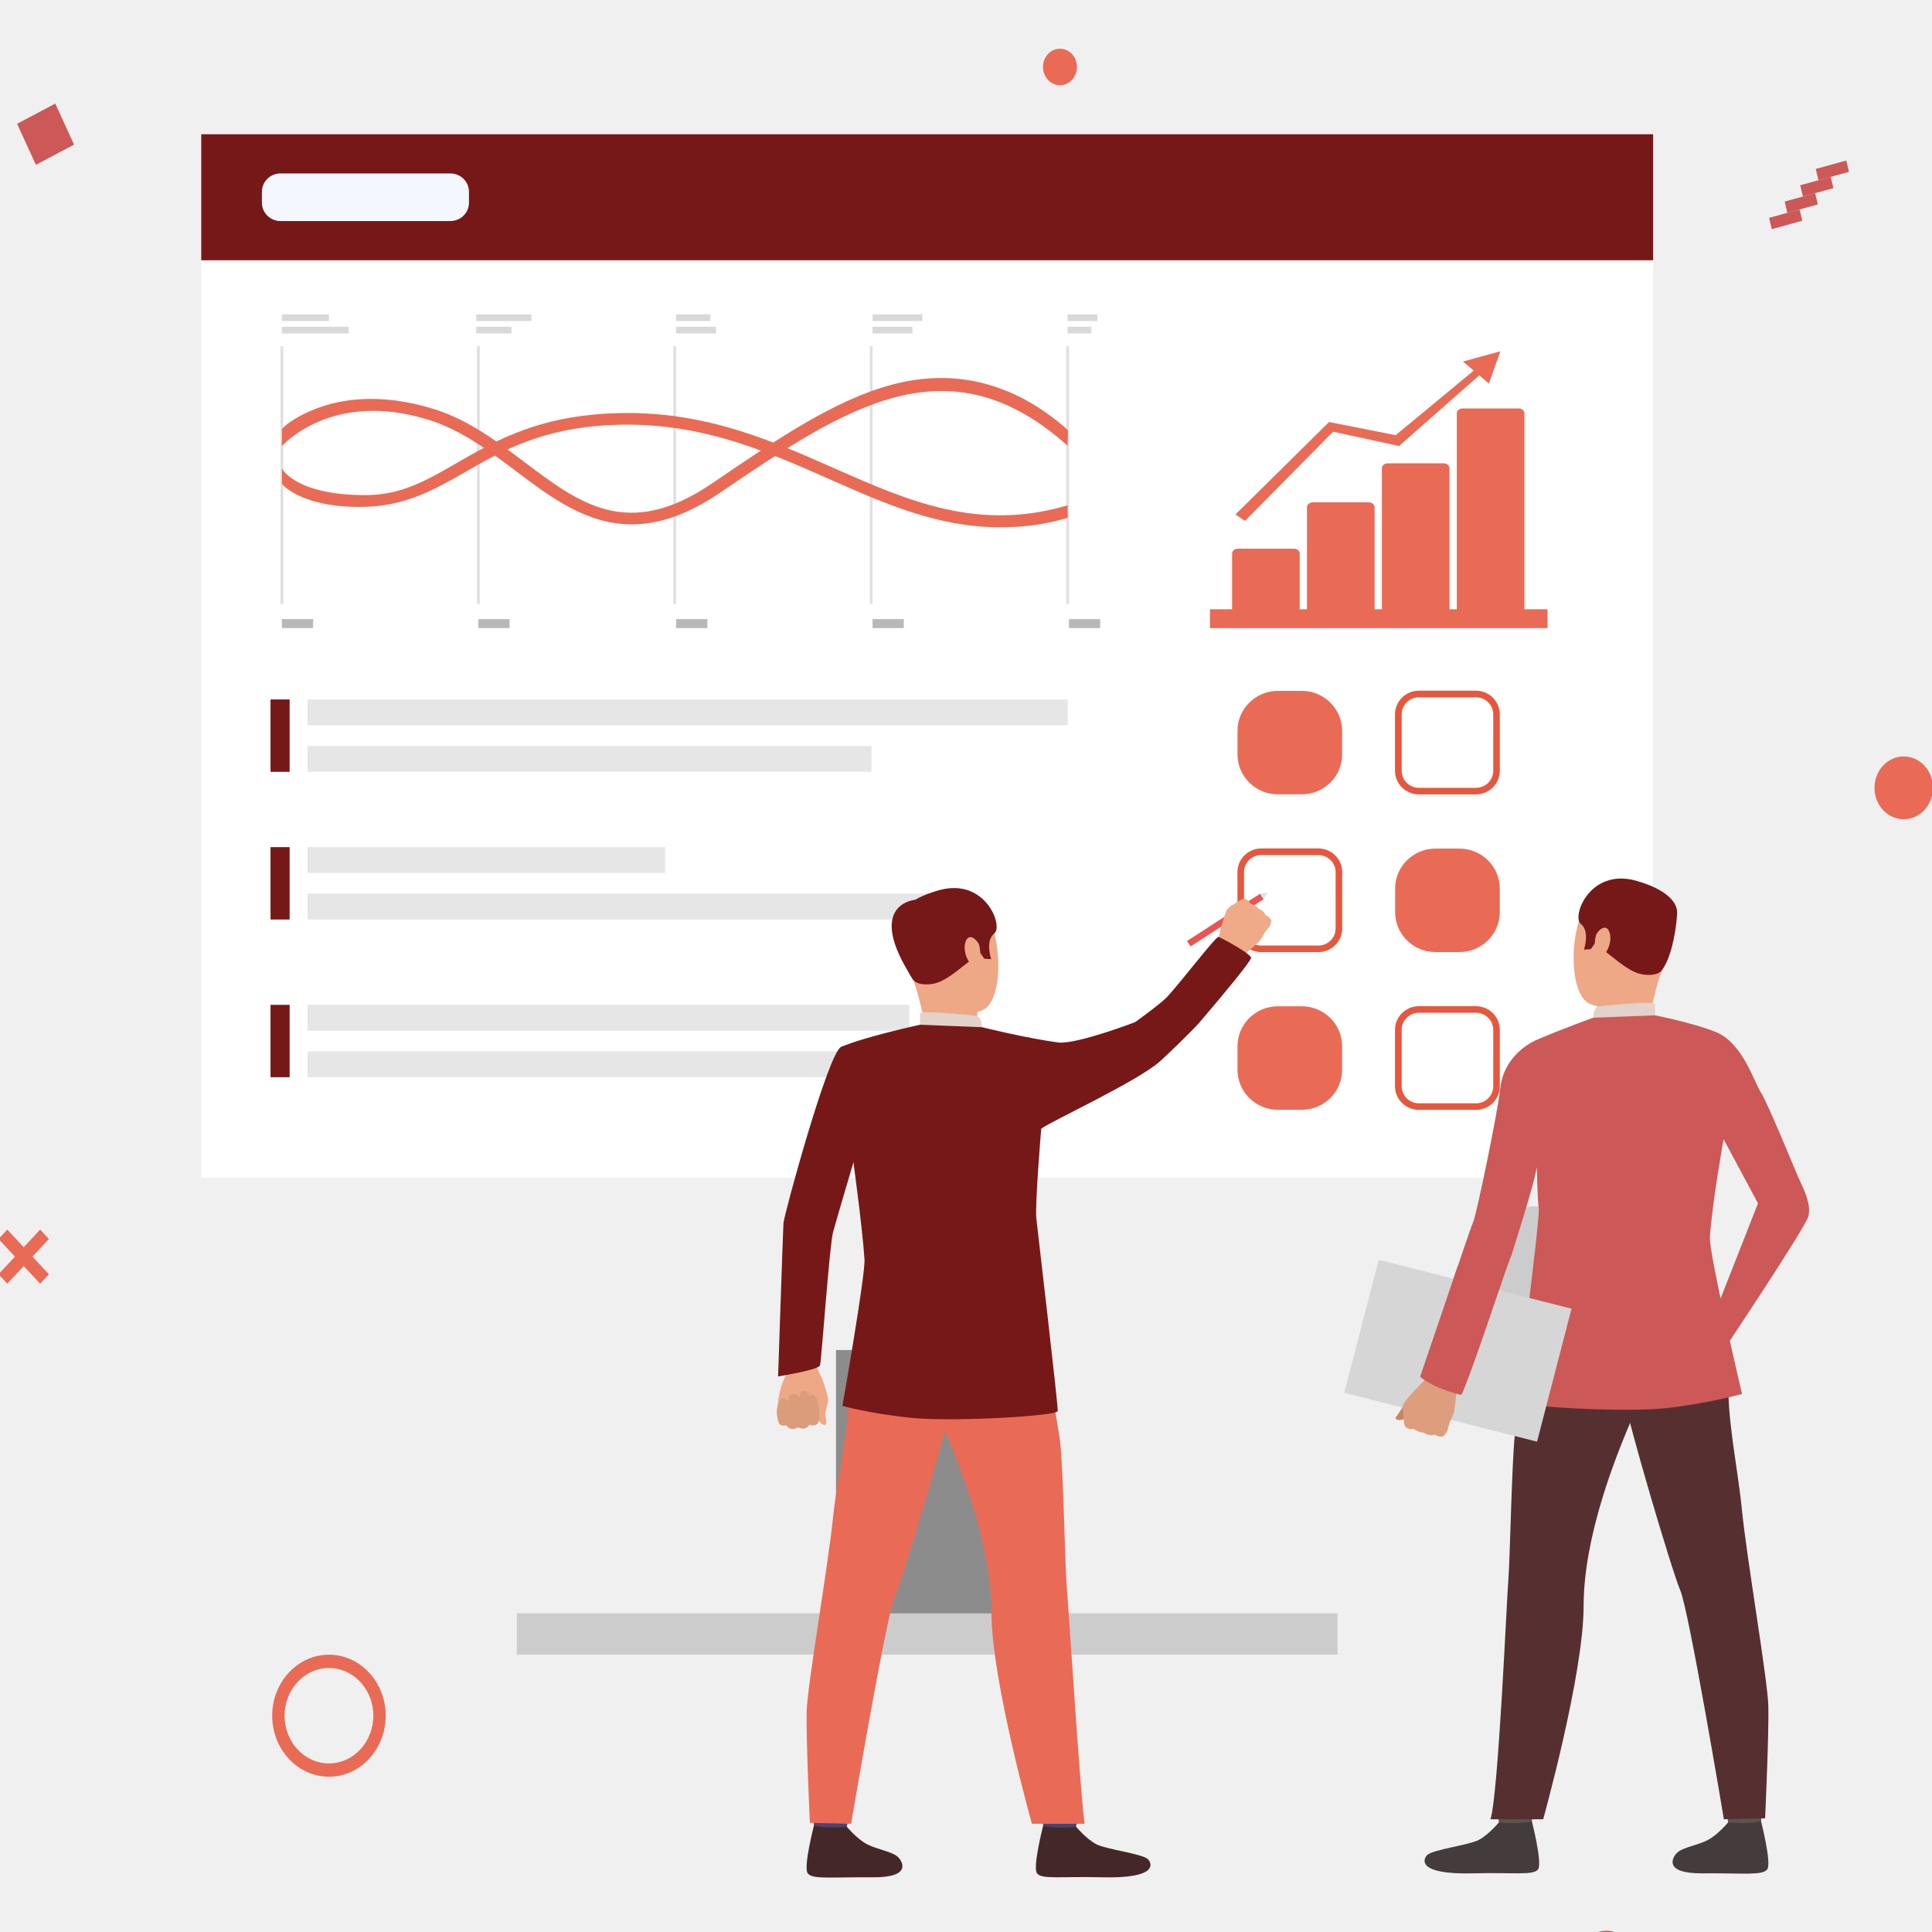
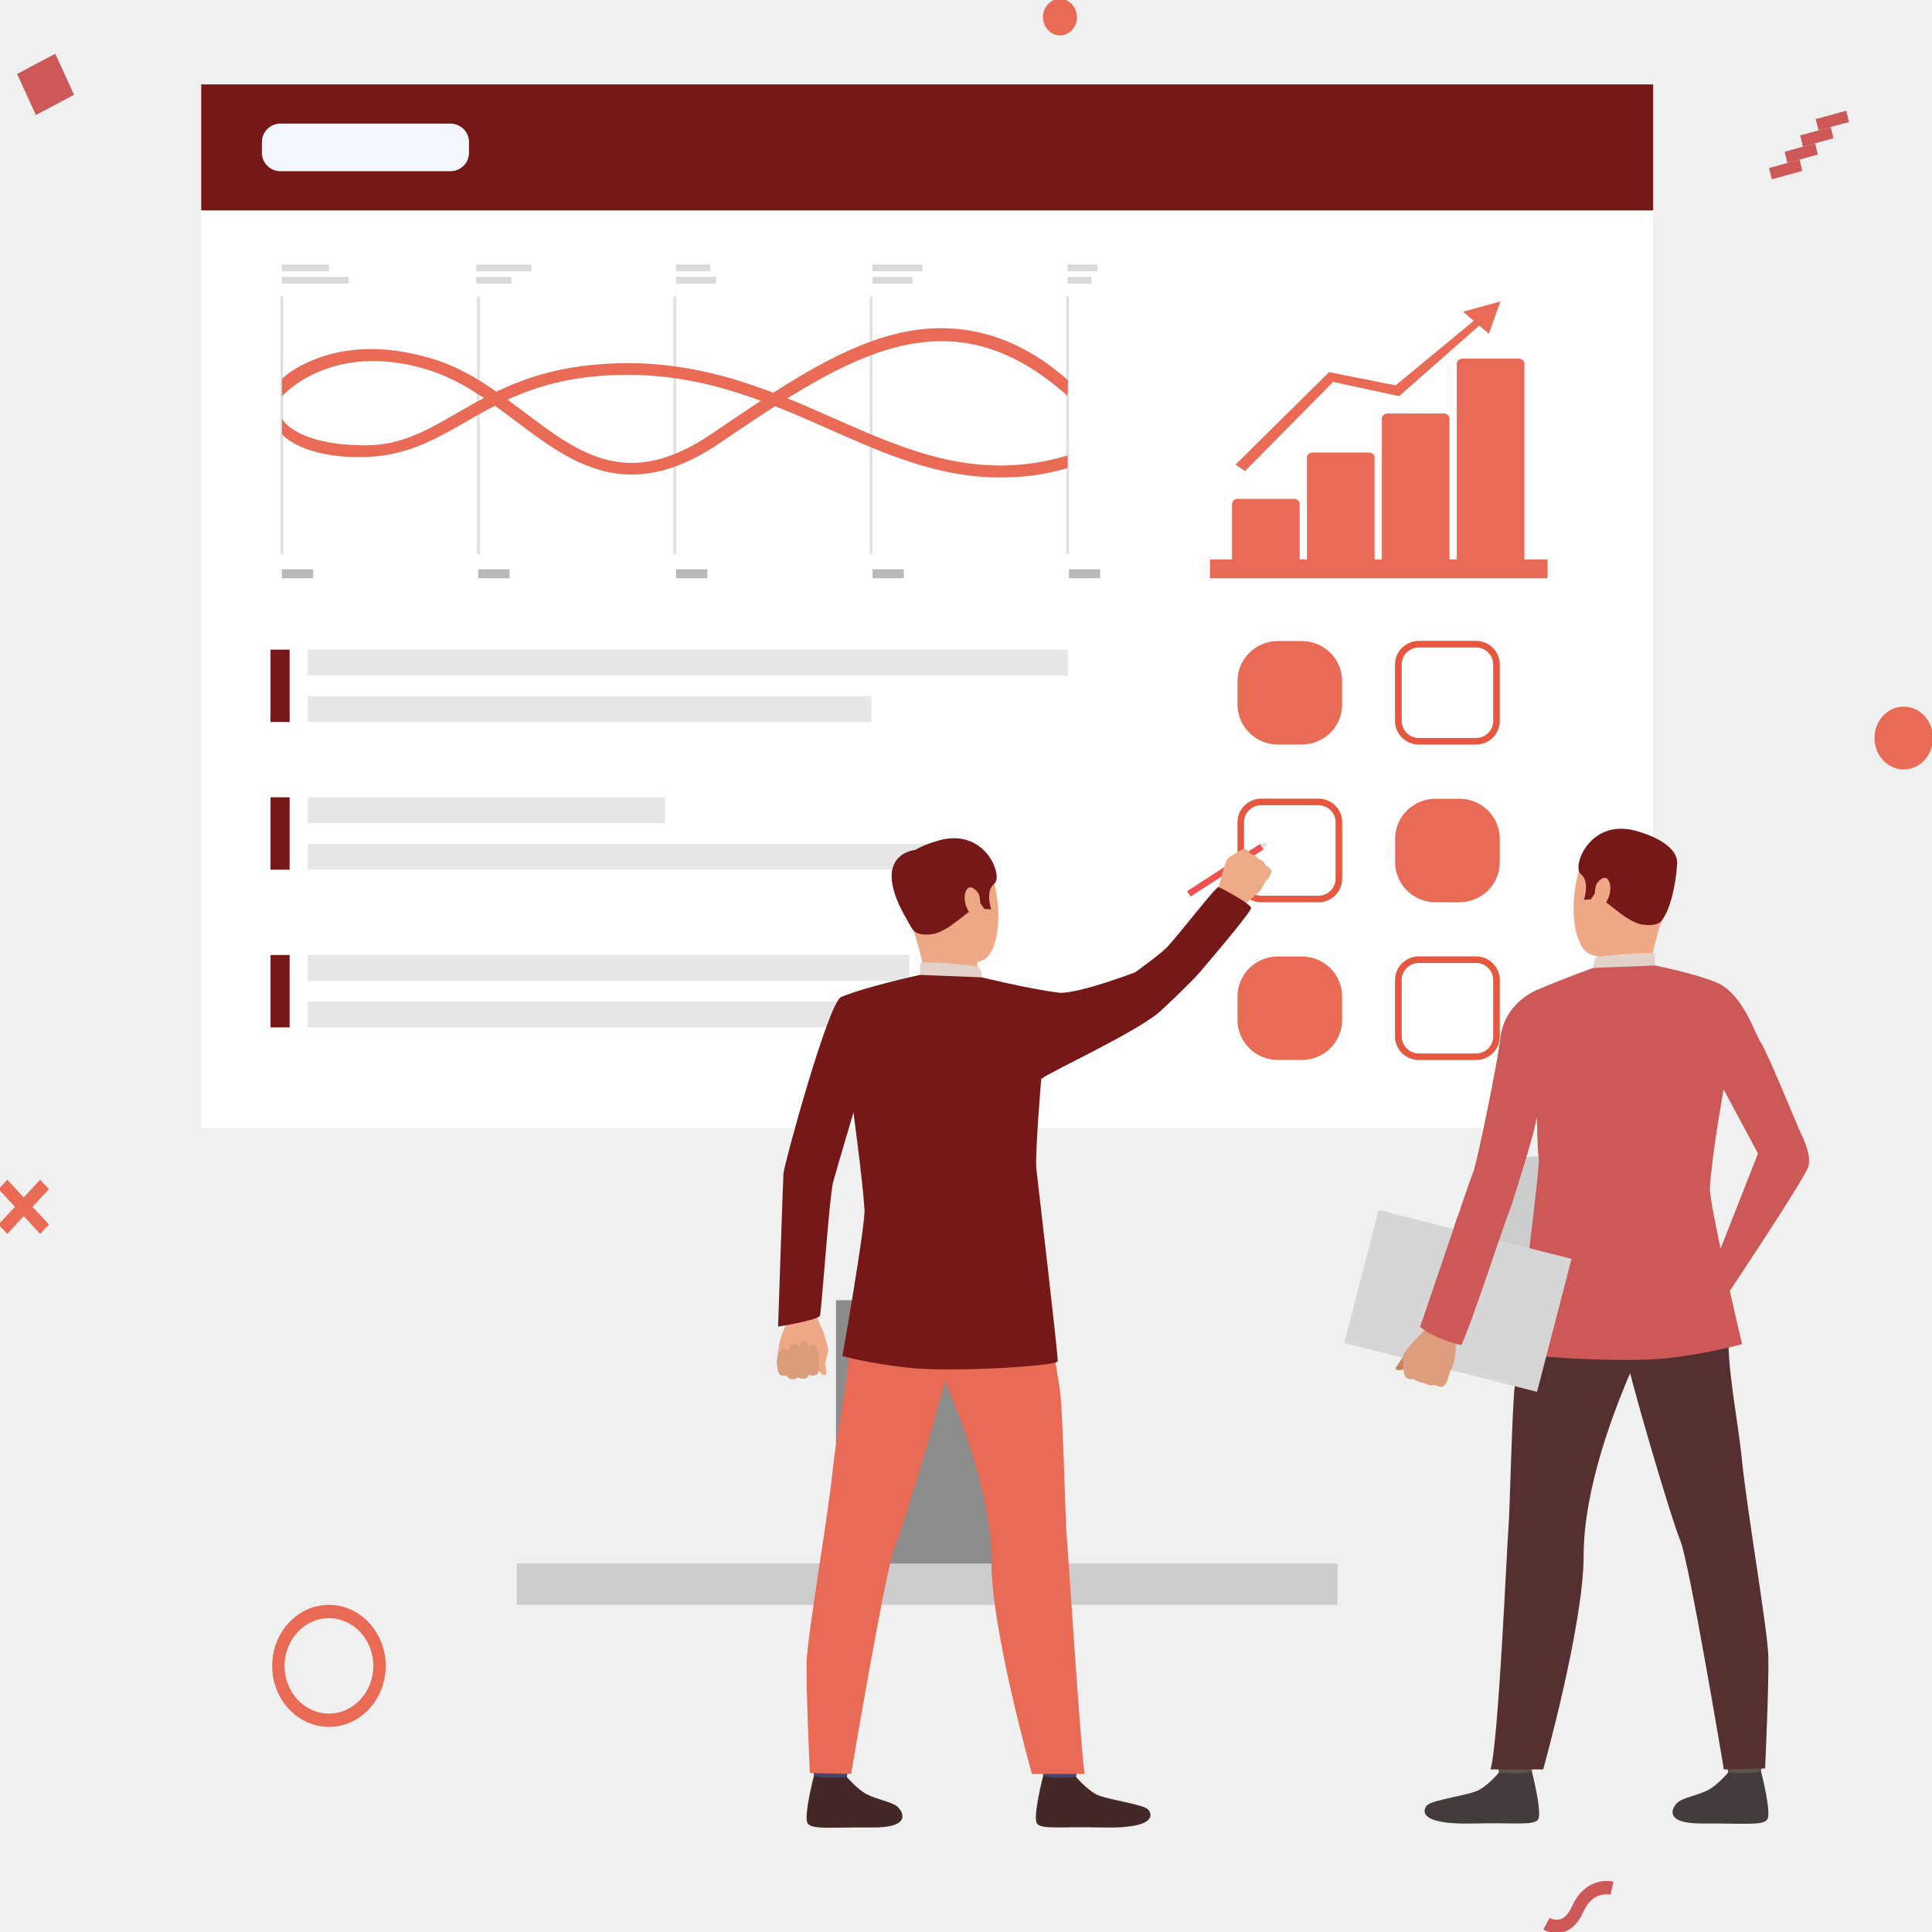
- <svg xmlns="http://www.w3.org/2000/svg" version="1.1" id="Layer_1" x="0px" y="0px" width="300px" height="300px" viewBox="0 -100 300 300" enable-background="new 0 -100 300 300" xml:space="preserve">
+ <svg xmlns="http://www.w3.org/2000/svg" version="1.1" id="Layer_1" x="0px" y="0px" width="300px" height="300px" viewBox="0 -92.262 300 300" enable-background="new 0 -92.262 300 300" xml:space="preserve">
  <g>
    <polygon fill="#E96B56" points="1.132,99.331 -0.23,97.866 6.232,90.927 7.592,92.387  " />
    <polygon fill="#E96B56" points="6.232,99.331 -0.23,92.387 1.132,90.927 7.592,97.866  " />
  </g>
  <path fill="#E96B56" d="M300.146,22.335c0,2.693-2.033,4.875-4.537,4.875c-2.506,0-4.539-2.18-4.539-4.875  c0-2.691,2.033-4.875,4.539-4.875C298.12,17.46,300.146,19.64,300.146,22.335z" />
  <g>
-     <path fill="#CC5858" d="M239.65,207.336l0.973-1.779c0,0,0.818,0.48,1.689,0.19c0.703-0.233,1.303-0.918,1.797-2.019   c1.746-3.887,4.966-4.182,6.431-3.793l-0.462,2.008l0.23-1l-0.22,1c-0.274-0.063-2.778-0.577-4.239,2.688   c-0.74,1.65-1.752,2.692-2.996,3.099C241.193,208.273,239.801,207.438,239.65,207.336z" />
+     <path fill="#CC5858" d="M239.65,207.336l0.973-1.779c0,0,0.818,0.48,1.689,0.19c0.703-0.233,1.303-0.918,1.797-2.019   c1.746-3.889,4.966-4.184,6.431-3.793l-0.462,2.008l0.23-1l-0.222,1c-0.272-0.063-2.776-0.577-4.237,2.688   c-0.74,1.65-1.752,2.692-2.996,3.1C241.193,208.273,239.801,207.438,239.65,207.336z" />
  </g>
  <g>
    <polygon fill="#CC5858" points="282.37,-72.016 281.953,-73.768 286.689,-75.074 287.107,-73.315  " />
    <polygon fill="#CC5858" points="279.953,-69.486 279.534,-71.236 284.275,-72.536 284.695,-70.789  " />
    <polygon fill="#CC5858" points="277.541,-66.954 277.122,-68.706 281.854,-70.009 282.271,-68.257  " />
    <polygon fill="#CC5858" points="275.129,-64.421 274.704,-66.174 279.439,-67.478 279.859,-65.727  " />
  </g>
  <path fill="#E96B56" d="M51.079,175.887c-4.86,0-8.814-4.252-8.814-9.473s3.951-9.475,8.814-9.475c4.863,0,8.813,4.254,8.813,9.475  S55.942,175.887,51.079,175.887z M51.079,159.006c-3.801,0-6.893,3.321-6.893,7.408c0,4.085,3.092,7.408,6.893,7.408  c3.8,0,6.892-3.323,6.892-7.408C57.971,162.327,54.879,159.006,51.079,159.006z" />
  <polygon fill="#CC5858" points="11.5,-77.541 5.571,-74.408 2.654,-80.776 8.584,-83.915 " />
  <path fill="#E96B56" d="M167.227-89.602c0,1.568-1.179,2.833-2.635,2.833c-1.455,0-2.634-1.265-2.634-2.833  c0-1.569,1.179-2.833,2.634-2.833C166.048-92.436,167.227-91.167,167.227-89.602z" />
  <g>
    <g>
      <rect x="129.812" y="68.646" fill="#8C8C8C" width="28.327" height="85.084" />
    </g>
    <g>
      <path fill="#F0F0F0" d="M57.254,109.632h173.443c19.652,0,35.587-15.759,35.587-35.188V-25.813    C266.284-45.244,250.35-61,230.697-61H57.254c-19.652,0-35.587,15.756-35.587,35.188V74.445    C21.674,93.88,37.602,109.632,57.254,109.632z" />
    </g>
    <g>
      <rect x="31.248" y="-79.16" fill="#FFFFFF" width="225.451" height="162.053" />
    </g>
    <g>
      <rect x="31.248" y="-79.157" fill="#771818" width="225.451" height="19.572" />
    </g>
    <g>
      <path fill="#CCCCCC" d="M229.268,95.131c0,4.309,4.15,7.803,9.273,7.803s9.277-3.492,9.277-7.803c0-4.309-4.154-7.804-9.277-7.804    S229.268,90.814,229.268,95.131z" />
    </g>
    <rect x="80.252" y="150.52" fill="#CCCCCC" width="127.438" height="6.422" />
    <path fill="#F5F7FF" d="M69.934-65.676H43.557c-1.596,0-2.888-1.277-2.888-2.855v-1.683c0-1.578,1.292-2.854,2.888-2.854h26.377   c1.596,0,2.889,1.276,2.889,2.854v1.683C72.826-66.954,71.53-65.676,69.934-65.676z" />
    <rect x="47.766" y="8.611" fill="#E6E6E6" width="118.032" height="4.011" />
    <rect x="47.766" y="15.835" fill="#E6E6E6" width="87.551" height="4.011" />
    <rect x="47.766" y="31.541" fill="#E6E6E6" width="55.511" height="4.011" />
    <rect x="47.766" y="38.763" fill="#E6E6E6" width="99.729" height="4.011" />
    <rect x="47.766" y="56.029" fill="#E6E6E6" width="93.426" height="4.011" />
    <rect x="47.766" y="63.254" fill="#E6E6E6" width="114.082" height="4.01" />
    <rect x="42.008" y="8.611" fill="#771818" width="2.966" height="11.24" />
    <rect x="42.008" y="31.541" fill="#771818" width="2.966" height="11.24" />
    <rect x="42.008" y="56.029" fill="#771818" width="2.966" height="11.244" />
    <g>
      <g>
-         <path fill="#E96B56" d="M202.13,72.326h-3.696c-3.472,0-6.276-2.785-6.276-6.212v-3.655c0-3.426,2.812-6.204,6.276-6.204h3.696     c3.466,0,6.274,2.783,6.274,6.204v3.655C208.412,69.547,205.596,72.326,202.13,72.326z" />
+         <path fill="#E96B56" d="M202.13,72.326h-3.696c-3.472,0-6.274-2.785-6.274-6.212v-3.655c0-3.426,2.813-6.204,6.274-6.204h3.696     c3.466,0,6.274,2.783,6.274,6.204v3.655C208.412,69.547,205.596,72.326,202.13,72.326z" />
      </g>
    </g>
    <g>
      <g>
        <g>
          <path fill="#E6573F" d="M204.709,47.845h-8.859c-2.041,0-3.699-1.641-3.699-3.667v-8.765c0-2.021,1.662-3.667,3.699-3.667h8.867      c2.041,0,3.701,1.647,3.701,3.667v8.765C208.418,46.204,206.752,47.845,204.709,47.845z M195.85,32.772      c-1.475,0-2.677,1.186-2.677,2.644v8.765c0,1.455,1.202,2.644,2.677,2.644h8.867c1.471,0,2.674-1.188,2.674-2.644v-8.765      c0-1.458-1.203-2.644-2.674-2.644H195.85z" />
        </g>
      </g>
    </g>
    <g>
      <g>
        <g>
          <path fill="#E6573F" d="M229.189,72.339h-8.867c-2.045,0-3.709-1.646-3.709-3.667v-8.768c0-2.02,1.664-3.665,3.709-3.665h8.867      c2.041,0,3.699,1.645,3.699,3.665v8.768C232.895,70.691,231.23,72.339,229.189,72.339z M220.328,57.264      c-1.475,0-2.674,1.187-2.674,2.643v8.77c0,1.454,1.199,2.645,2.674,2.645h8.863c1.479,0,2.678-1.189,2.678-2.645v-8.77      c0-1.456-1.199-2.643-2.678-2.643H220.328z" />
        </g>
      </g>
    </g>
    <g>
      <g>
        <path fill="#E96B56" d="M226.605,47.839h-3.696c-3.466,0-6.276-2.785-6.276-6.208v-3.654c0-3.43,2.816-6.208,6.276-6.208h3.696     c3.472,0,6.283,2.785,6.283,6.208v3.654C232.883,45.054,230.077,47.839,226.605,47.839z" />
      </g>
    </g>
    <g>
      <g>
        <g>
          <path fill="#E6573F" d="M229.189,23.351h-8.867c-2.045,0-3.709-1.641-3.709-3.665v-8.767c0-2.02,1.664-3.667,3.709-3.667h8.867      c2.041,0,3.699,1.64,3.699,3.667v8.767C232.895,21.71,231.23,23.351,229.189,23.351z M220.328,8.277      c-1.475,0-2.674,1.187-2.674,2.644v8.768c0,1.458,1.199,2.644,2.674,2.644h8.863c1.479,0,2.678-1.187,2.678-2.644v-8.768      c0-1.458-1.199-2.644-2.678-2.644H220.328z" />
        </g>
      </g>
    </g>
    <g>
      <g>
-         <path fill="#E96B56" d="M202.13,23.344h-3.696c-3.472,0-6.276-2.783-6.276-6.206v-3.654c0-3.43,2.812-6.207,6.276-6.207h3.696     c3.466,0,6.274,2.779,6.274,6.207v3.654C208.412,20.562,205.596,23.344,202.13,23.344z" />
+         <path fill="#E96B56" d="M202.13,23.344h-3.696c-3.472,0-6.274-2.783-6.274-6.206v-3.654c0-3.43,2.813-6.207,6.274-6.207h3.696     c3.466,0,6.274,2.779,6.274,6.207v3.654C208.412,20.562,205.596,23.344,202.13,23.344z" />
      </g>
    </g>
    <g>
      <g>
        <g>
          <g>
            <path fill="#EEA886" d="M126.157,110.229c0,0,0.594,0.957,0.661,1.736c0.061,0.62,0.587,1.538,0.813,2.049       c0.229,0.508,0.959,2.817,0.987,3.416c0.009,0.245-0.546,1.793-0.466,2.291c0.079,0.502,0.365,1.475-0.086,1.547       c-0.447,0.063-0.958-0.744-0.958-0.744s0.042,0.455-0.335,0.635c-0.737,0.34-1.129,0.037-1.129,0.037s-0.271,0.498-0.616,0.574       c-0.753,0.146-1.127-0.155-1.127-0.155s-0.333,0.284-0.852,0.271c-0.666-0.013-0.944-0.586-0.944-0.586       s-0.849,0.168-1.091-0.215c-0.244-0.395-0.202-0.809-0.304-1.159c-0.104-0.354-0.022-3.551,1.071-5.843       c1.099-2.297-0.276-4.536-0.276-4.536L126.157,110.229z" />
          </g>
        </g>
      </g>
      <g>
        <g>
          <path fill="#DB9C7C" d="M127.233,120.223c0,0,0.073-2.863-0.686-3.472c-0.761-0.61-0.846,0.426-0.846,0.426      s0.105-1.022-0.732-1.157c-0.828-0.145-0.871,1.07-0.871,1.07s-0.137-0.789-1.008-0.629c-0.875,0.16-0.667,1.164-0.667,1.164      s-0.837-0.984-1.376-0.035c-0.916,1.594-0.034,3.48-0.034,3.48s0.254,0.432,1.091,0.218c0,0,0.558,1.108,1.802,0.313      c0,0,1.276,0.69,1.739-0.422C125.644,121.188,127.048,121.854,127.233,120.223z" />
        </g>
      </g>
      <path fill="#771818" d="M135.983,68.992c0,0-4.956,16.333-6.632,22.359c-0.53,1.89-1.796,19.932-2.019,20.66    c-0.229,0.727-6.51,1.719-6.51,1.719s0.758-22.566,0.834-23.801c0.071-1.234,6.936-26.441,8.931-27.342    c1.496-0.672,2.284-0.111,4.169,1.27C137.396,65.796,135.983,68.992,135.983,68.992z" />
      <g>
        <polygon fill="#EF5050" points="196.215,39.616 184.878,46.955 184.322,46.119 195.662,38.781    " />
      </g>
-       <path fill="#EFAA88" d="M197.411,42.988c0,0-0.111,0.639-0.293,0.891c0,0-0.368,0.434-0.614,0.763    c-0.07,0.104-0.146,0.195-0.178,0.259c-0.156,0.268-0.396,0.902-0.941,1.441c-0.542,0.54-2.645,2.266-2.645,2.266l-1.807-1.514    l-1.875-0.833c0,0,1.053-4.503,1.496-5.065c0.043-0.061,0.084-0.112,0.131-0.156c0.424-0.441,0.922-0.59,1.172-0.796    c0.094-0.075,1.053-0.762,1.396-0.671c0.478,0.12,0.755,0.395,0.867,0.713c0,0,0.922,0.28,1.284,0.814c0,0,0.855,0.23,1.113,1.022    C196.525,42.13,197.374,42.461,197.411,42.988z" />
-       <g>
-         <g>
-           <path fill="#424773" d="M131.962,180.497c0,0-0.455,3.099-0.511,3.567c-0.056,0.465-5.026-0.271-5.026-0.271l-0.399-3.692      C126.023,180.104,131.34,180.063,131.962,180.497z" />
-         </g>
-       </g>
-       <g>
-         <g>
-           <path fill="#442828" d="M131.502,183.671c0,0,1.574,1.871,3.1,2.685c1.52,0.816,3.916,1.138,4.815,1.981      c0.651,0.604,2.369,3.229-3.957,3.17c-6.325-0.052-9.372,0.367-10.049-0.637c-0.678-1.005,0.981-7.412,0.981-7.412      S127.886,183.998,131.502,183.671z" />
-         </g>
-       </g>
-       <g>
-         <g>
-           <path fill="#424773" d="M167.557,180.497c0,0-0.449,3.099-0.512,3.567c-0.057,0.465-5.023-0.271-5.023-0.271l-0.399-3.692      C161.621,180.104,166.938,180.063,167.557,180.497z" />
-         </g>
-       </g>
-       <g>
-         <g>
-           <path fill="#442828" d="M167.107,183.671c0,0,1.569,1.871,3.098,2.685c1.52,0.816,7.123,1.488,8.021,2.319      c0.653,0.608,1.731,3.063-7.162,2.83c-6.323-0.159-9.373,0.366-10.051-0.639c-0.677-1.001,0.98-7.412,0.98-7.412      S163.404,184.031,167.107,183.671z" />
-         </g>
-       </g>
-       <g>
-         <g>
-           <path fill="#E96B56" d="M136.075,100.838c0,0-4.671,7.327-4.321,13.959c0.347,6.639-1.693,13.87-2.397,20.799      c-0.785,7.719-3.982,25.998-4.097,30.131c-0.117,4.133,0.497,17.321,0.497,17.321l6.405,0.146c0,0,5.38-31.959,6.771-35.217      c1.395-3.26,8.305-26.506,8.538-29.119C147.704,116.245,136.075,100.838,136.075,100.838z" />
-         </g>
-       </g>
-       <g>
-         <g>
-           <path fill="#E96B56" d="M160.656,101.826c0,0,3.516,18.174,3.977,22.234c0.469,4.056,0.771,19.635,1.004,22.174      c0.229,2.533,2.168,33.108,2.786,36.955h-8.185c0,0-6.289-22.285-6.289-32.823c0-10.546-4.854-22.923-7.987-29.874      c-3.133-6.955-10.31-7.122-12.235-20.03C133.727,100.462,158.041,97.738,160.656,101.826z" />
-         </g>
-       </g>
-       <g>
-         <g>
-           <path fill="#EEA886" d="M143.865,39.17c0,0,6.268-2.309,9.156,2.406c2.893,4.715,2.611,14.158-0.543,15.318      c-3.152,1.16-7.9,0.556-9.519-2.397c-1.62-2.951-3.077-7.218-3.006-10.07C140.013,41.572,142.219,39.994,143.865,39.17z" />
+       <path fill="#EFAA88" d="M197.411,42.988c0,0-0.111,0.639-0.293,0.891c0,0-0.368,0.434-0.614,0.763    c-0.07,0.104-0.146,0.195-0.178,0.259c-0.156,0.268-0.396,0.902-0.941,1.441c-0.542,0.54-2.645,2.266-2.645,2.266l-1.807-1.514    l-1.875-0.833c0,0,1.053-4.503,1.496-5.065c0.043-0.061,0.084-0.112,0.131-0.156c0.424-0.441,0.922-0.59,1.172-0.796    c0.094-0.075,1.053-0.762,1.396-0.671c0.478,0.12,0.755,0.395,0.867,0.713c0,0,0.922,0.28,1.284,0.814c0,0,0.854,0.23,1.113,1.022    C196.525,42.13,197.374,42.461,197.411,42.988z" />
+       <g>
+         <g>
+           <path fill="#424773" d="M131.962,180.497c0,0-0.455,3.099-0.511,3.567c-0.056,0.465-5.026-0.271-5.026-0.271l-0.399-3.691      C126.023,180.104,131.34,180.063,131.962,180.497z" />
+         </g>
+       </g>
+       <g>
+         <g>
+           <path fill="#442828" d="M131.502,183.671c0,0,1.574,1.871,3.1,2.685c1.52,0.816,3.916,1.14,4.815,1.981      c0.651,0.604,2.369,3.229-3.957,3.17c-6.325-0.052-9.372,0.367-10.049-0.637c-0.678-1.005,0.981-7.412,0.981-7.412      S127.886,183.998,131.502,183.671z" />
+         </g>
+       </g>
+       <g>
+         <g>
+           <path fill="#424773" d="M167.557,180.497c0,0-0.449,3.099-0.512,3.567c-0.057,0.465-5.023-0.271-5.023-0.271l-0.397-3.691      C161.621,180.104,166.938,180.063,167.557,180.497z" />
+         </g>
+       </g>
+       <g>
+         <g>
+           <path fill="#442828" d="M167.107,183.671c0,0,1.567,1.871,3.098,2.685c1.52,0.816,7.123,1.488,8.021,2.319      c0.651,0.608,1.729,3.063-7.162,2.83c-6.323-0.159-9.373,0.366-10.051-0.639c-0.679-1.001,0.979-7.412,0.979-7.412      S163.404,184.031,167.107,183.671z" />
+         </g>
+       </g>
+       <g>
+         <g>
+           <path fill="#E96B56" d="M136.075,100.838c0,0-4.671,7.327-4.321,13.959c0.347,6.639-1.693,13.87-2.397,20.799      c-0.785,7.719-3.982,25.998-4.097,30.13c-0.117,4.133,0.497,17.32,0.497,17.32l6.405,0.146c0,0,5.38-31.959,6.771-35.216      c1.395-3.26,8.305-26.506,8.538-29.119C147.704,116.245,136.075,100.838,136.075,100.838z" />
+         </g>
+       </g>
+       <g>
+         <g>
+           <path fill="#E96B56" d="M160.656,101.826c0,0,3.516,18.174,3.977,22.234c0.469,4.056,0.771,19.635,1.004,22.174      c0.229,2.533,2.168,33.108,2.786,36.956h-8.185c0,0-6.289-22.285-6.289-32.822c0-10.546-4.854-22.923-7.987-29.874      c-3.133-6.955-10.31-7.122-12.235-20.03C133.727,100.462,158.041,97.738,160.656,101.826z" />
+         </g>
+       </g>
+       <g>
+         <g>
+           <path fill="#EEA886" d="M143.865,39.17c0,0,6.268-2.309,9.156,2.406c2.893,4.715,2.609,14.158-0.543,15.318      s-7.9,0.556-9.521-2.397c-1.62-2.951-3.077-7.218-3.006-10.07C140.013,41.572,142.219,39.994,143.865,39.17z" />
        </g>
      </g>
      <g>
        <g>
          <path fill="#EEA886" d="M151.793,57.109c0,0-0.262,1.677,0.169,2.496c0.433,0.826-8.116,0.844-8.116,0.844      s-0.695-4.479-2.007-8.27C140.518,48.393,151.793,57.109,151.793,57.109z" />
        </g>
      </g>
      <g>
        <g>
-           <path fill="#771818" d="M141.836,52.182c0,0,0.594,0.965,3,0.594c2.409-0.375,5.351-3.542,6.354-3.892      c1.002-0.351,1.017-0.927,1.017-0.927l0.631,0.91l1.07,0.071c0,0-0.979-2.835,0.491-3.996c1.465-1.153-1.526-9.174-9.25-6.507      c0,0-5.938,1.618-5.716,4.952C139.644,46.722,140.509,50.518,141.836,52.182z" />
+           <path fill="#771818" d="M141.836,52.182c0,0,0.594,0.965,3,0.594c2.409-0.375,5.351-3.542,6.354-3.892      c1.002-0.351,1.019-0.927,1.019-0.927l0.631,0.91l1.07,0.071c0,0-0.979-2.835,0.489-3.996c1.466-1.153-1.524-9.174-9.25-6.507      c0,0-5.938,1.618-5.716,4.952C139.644,46.722,140.509,50.518,141.836,52.182z" />
        </g>
      </g>
      <g>
        <g>
          <path fill="#E2D2CA" d="M152.473,59.507c0,0-0.029-1.571-0.75-1.725c-0.719-0.148-7.965-0.841-8.854-0.492v1.835      C142.869,59.118,144.574,60.154,152.473,59.507z" />
        </g>
      </g>
      <g>
        <g>
          <path fill="#EEA886" d="M152.04,46.737c-0.133-0.562-1.572-2.159-2.125-0.449c-0.551,1.711,0.831,4.018,1.61,3.822      C152.29,49.908,152.385,48.155,152.04,46.737z" />
        </g>
      </g>
      <g>
        <g>
-           <path fill="#771818" d="M164.452,61.893c-4.968-0.653-11.979-2.391-11.979-2.391l-9.604-0.384c0,0-8.813,1.918-12.281,3.465      c-0.333,0.146-0.333,7.776-1.236,9.781l2.878,5.995c0,0,1.666,11.893,2.008,17.178c0.156,2.428-3.427,22.768-3.427,22.768      s3.843,1.118,10.396,1.829c6.552,0.716,22.928-0.259,23.034-1.022c0.099-0.758-3.173-28.491-3.322-29.93      c-0.218-2.205,0.763-13.92,0.763-13.92c1.52-1.16,14.801-7.259,18.422-10.441c0.969-0.848,5.067-4.787,6.228-6.146      c4.12-4.82,7.499-8.95,7.91-9.847c0.467-0.504-4.589-3.204-5.03-3.344c-0.396-0.133-5.855,7.039-8.001,9.34      c-0.959,1.022-4.933,3.884-4.933,3.884S167.563,62.064,164.452,61.893z" />
+           <path fill="#771818" d="M164.452,61.893c-4.968-0.653-11.979-2.391-11.979-2.391l-9.604-0.384c0,0-8.813,1.918-12.281,3.465      c-0.333,0.146-0.333,7.776-1.236,9.781l2.878,5.995c0,0,1.666,11.893,2.008,17.178c0.156,2.428-3.427,22.768-3.427,22.768      s3.843,1.118,10.396,1.829c6.552,0.716,22.928-0.259,23.034-1.022c0.099-0.758-3.173-28.491-3.322-29.93      c-0.218-2.205,0.763-13.92,0.763-13.92c1.521-1.16,14.801-7.259,18.422-10.441c0.969-0.848,5.067-4.787,6.229-6.146      c4.12-4.82,7.499-8.95,7.91-9.847c0.467-0.504-4.591-3.204-5.03-3.344c-0.396-0.133-5.854,7.039-8.001,9.34      c-0.959,1.022-4.935,3.884-4.935,3.884S167.563,62.064,164.452,61.893z" />
        </g>
      </g>
      <g>
        <g>
          <path fill="#771818" d="M142.082,39.726c0,0-7.991,0.622-0.246,12.456L142.082,39.726z" />
        </g>
      </g>
      <polygon fill="#DFE1E8" points="196.201,39.606 196.855,38.618 195.652,38.773   " />
    </g>
    <g>
      <g>
-         <path fill="#5C544D" d="M267.889,179.782c0,0,0.452,3.124,0.512,3.6c0.056,0.472,5.025-0.278,5.025-0.278l0.399-3.726     C273.825,179.378,268.509,179.338,267.889,179.782z" />
-       </g>
-       <g>
-         <path fill="#443C3C" d="M268.341,182.98c0,0-1.571,1.892-3.098,2.707c-1.521,0.824-3.914,1.15-4.815,1.998     c-0.65,0.614-2.367,3.256,3.955,3.207c6.322-0.051,9.374,0.377,10.047-0.641c0.68-1.016-0.984-7.48-0.984-7.48     S271.961,183.307,268.341,182.98z" />
+         <path fill="#5C544D" d="M267.889,179.782c0,0,0.452,3.124,0.512,3.6c0.058,0.472,5.025-0.278,5.025-0.278l0.399-3.726     C273.825,179.378,268.509,179.338,267.889,179.782z" />
+       </g>
+       <g>
+         <path fill="#443C3C" d="M268.341,182.98c0,0-1.571,1.892-3.098,2.707c-1.521,0.824-3.914,1.148-4.815,1.998     c-0.65,0.612-2.367,3.256,3.955,3.207c6.322-0.053,9.374,0.377,10.047-0.643c0.68-1.018-0.984-7.479-0.984-7.479     S271.961,183.307,268.341,182.98z" />
      </g>
      <g>
        <path fill="#5C544D" d="M232.293,179.782c0,0,0.451,3.124,0.508,3.6c0.063,0.468,5.027-0.278,5.027-0.278l0.4-3.726     C238.229,179.378,232.914,179.338,232.293,179.782z" />
      </g>
      <g>
-         <path fill="#443C3C" d="M232.75,182.98c0,0-1.57,1.892-3.098,2.707c-1.522,0.824-7.123,1.498-8.026,2.347     c-0.651,0.616-1.729,3.089,7.164,2.858c6.317-0.168,9.371,0.371,10.051-0.641c0.673-1.018-0.983-7.48-0.983-7.48     S236.454,183.346,232.75,182.98z" />
-       </g>
-       <g>
-         <path fill="#563030" d="M266.122,98.989c0,0,2.647,7.765,2.299,14.459c-0.349,6.686,1.372,14.014,2.063,21.004     c0.785,7.79,3.981,26.243,4.101,30.415c0.113,4.166-0.498,17.479-0.498,17.479l-6.405,0.147c0,0-5.383-32.255-6.771-35.548     c-1.396-3.293-8.309-26.756-8.542-29.387C252.146,114.921,266.122,98.989,266.122,98.989z" />
-       </g>
-       <g>
-         <path fill="#563030" d="M239.203,100.369c0,0-3.518,18.342-3.98,22.439c-0.466,4.098-0.77,19.82-1,22.379     c-0.234,2.563-1.55,33.502-2.783,37.306h8.182c0,0,6.283-22.488,6.283-33.132c0-10.646,4.857-23.131,7.988-30.161     c3.135-7.021,10.313-7.183,12.241-20.205C266.122,98.989,241.813,96.232,239.203,100.369z" />
+         <path fill="#443C3C" d="M232.75,182.98c0,0-1.57,1.892-3.098,2.707c-1.522,0.824-7.123,1.498-8.026,2.347     c-0.651,0.616-1.729,3.089,7.164,2.858c6.317-0.168,9.371,0.371,10.051-0.643c0.673-1.02-0.983-7.479-0.983-7.479     S236.454,183.346,232.75,182.98z" />
+       </g>
+       <g>
+         <path fill="#563030" d="M266.122,98.989c0,0,2.647,7.765,2.299,14.459c-0.349,6.686,1.372,14.014,2.063,21.004     c0.785,7.79,3.979,26.243,4.101,30.415c0.113,4.166-0.498,17.479-0.498,17.479l-6.405,0.147c0,0-5.383-32.255-6.771-35.548     c-1.396-3.293-8.31-26.756-8.542-29.387C252.146,114.921,266.122,98.989,266.122,98.989z" />
+       </g>
+       <g>
+         <path fill="#563030" d="M239.203,100.369c0,0-3.518,18.342-3.98,22.439c-0.466,4.098-0.77,19.82-1,22.379     c-0.232,2.563-1.55,33.502-2.783,37.306h8.184c0,0,6.281-22.488,6.281-33.132c0-10.646,4.857-23.131,7.988-30.161     c3.135-7.021,10.313-7.183,12.241-20.205C266.122,98.989,241.813,96.232,239.203,100.369z" />
      </g>
      <g>
        <path fill="#EEA886" d="M255.843,37.678c0,0-6.446-2.38-9.43,2.474c-2.974,4.859-2.687,14.584,0.567,15.778     c3.256,1.192,8.14,0.568,9.804-2.469c1.665-3.042,3.168-7.435,3.098-10.372C259.809,40.158,257.538,38.526,255.843,37.678z" />
      </g>
      <g>
        <path fill="#EEA886" d="M248.061,55.635c0,0,0.254,1.678-0.17,2.501c-0.431,0.826,8.116,0.841,8.116,0.841     s0.697-4.479,2.007-8.268C259.328,46.92,248.061,55.635,248.061,55.635z" />
      </g>
      <g>
        <path fill="#771818" d="M258.014,50.706c0,0-0.596,0.967-2.998,0.595c-2.41-0.373-5.346-3.541-6.352-3.893     c-1.004-0.348-1.018-0.926-1.018-0.926l-0.627,0.905l-1.064,0.07c0,0,0.977-2.834-0.488-3.99c-1.475-1.15,1.52-9.172,9.242-6.507     c0,0,5.93,1.62,5.716,4.953C260.207,45.244,259.34,49.043,258.014,50.706z" />
      </g>
      <g>
        <path fill="#E2D2CA" d="M247.387,58.034c0,0,0.024-1.575,0.747-1.728c0.718-0.147,7.962-0.84,8.851-0.494v1.836     C256.98,57.645,255.275,58.682,247.387,58.034z" />
      </g>
      <g>
        <path fill="#EEA886" d="M247.811,45.264c0.131-0.563,1.57-2.159,2.121-0.449c0.553,1.711-0.832,4.017-1.602,3.815     C247.561,48.436,247.467,46.677,247.811,45.264z" />
      </g>
      <g>
-         <path fill="#CC5858" d="M247.387,58.034c0,0-3.972,1.411-8.574,3.346c0,0-5.289,1.954-5.867,7.733     c-0.303,3.07-3.609,19.349-4.221,20.723c-0.623,1.375-7.945,23.507-8.201,23.963c-0.252,0.462,5.978,3.02,6.392,2.816     c0.411-0.206,7.089-20.184,7.763-21.66c0,0,3.846-11.979,3.945-13.764c0,0,0.113,5.092,0.318,6.519     c0.211,1.424-3.416,29.158-3.312,29.929c0.104,0.764,16.472,1.739,23.03,1.022c6.552-0.714,11.844-2.207,11.844-2.207     s-5.158-21.886-4.996-24.313c0.34-5.287,2.128-15.248,2.128-15.248l5.345,9.961l-6.84,17.392l1.563,5.295     c0,0,12.706-18.995,13.116-20.724c0.416-1.731-0.618-3.938-1.293-5.369c-0.672-1.426-5.072-12.299-6.107-13.832     c-1.031-1.529-2.773-7.658-6.988-9.366c-3.525-1.426-9.44-2.591-9.44-2.591L247.387,58.034z" />
+         <path fill="#CC5858" d="M247.387,58.034c0,0-3.972,1.411-8.574,3.346c0,0-5.289,1.954-5.867,7.733     c-0.303,3.07-3.607,19.349-4.221,20.723c-0.623,1.375-7.945,23.507-8.201,23.963c-0.252,0.462,5.979,3.02,6.394,2.816     c0.411-0.206,7.089-20.184,7.765-21.66c0,0,3.846-11.979,3.943-13.764c0,0,0.111,5.092,0.316,6.519     c0.211,1.424-3.416,29.158-3.312,29.929c0.104,0.764,16.472,1.739,23.03,1.022c6.552-0.714,11.844-2.207,11.844-2.207     s-5.158-21.886-4.996-24.313c0.34-5.287,2.128-15.248,2.128-15.248l5.345,9.961l-6.84,17.392l1.563,5.295     c0,0,12.706-18.995,13.116-20.724c0.416-1.731-0.618-3.938-1.293-5.369c-0.672-1.426-5.072-12.299-6.107-13.832     c-1.031-1.529-2.773-7.658-6.988-9.366c-3.523-1.426-9.438-2.591-9.438-2.591L247.387,58.034z" />
      </g>
      <g>
        <polygon fill="#D6D6D6" points="238.673,123.861 208.736,116.271 214.09,95.617 244.025,103.211    " />
      </g>
      <g>
        <path fill="#C98462" d="M217.916,118.311c0,0-0.854,1.369-1.165,1.76c-0.317,0.389,0.765,0.633,1.228,0.238     C218.438,119.912,217.916,118.311,217.916,118.311z" />
      </g>
      <g>
-         <path fill="#DE9D7D" d="M224.146,122.98c0,0,0.5-0.522,0.613-0.854c0,0,0.149-0.624,0.286-1.06     c0.037-0.137,0.082-0.262,0.113-0.332c0.143-0.313,0.555-0.957,0.687-1.797c0.131-0.84,0.504-4.631,0.504-4.631l-2.322-0.582     l-1.863-0.389c0,0-4.025,3.973-4.24,4.745c-0.021,0.073-0.042,0.151-0.048,0.222c-0.115,0.674,0.079,1.227,0.058,1.577     c-0.004,0.138,0.015,1.449,0.326,1.696c0.434,0.343,0.869,0.404,1.234,0.29c0,0,0.865,0.631,1.602,0.596     c0,0,0.782,0.611,1.678,0.31C222.773,122.766,223.637,123.302,224.146,122.98z" />
+         <path fill="#DE9D7D" d="M224.146,122.98c0,0,0.5-0.522,0.611-0.854c0,0,0.149-0.624,0.286-1.06     c0.037-0.137,0.082-0.262,0.113-0.332c0.143-0.313,0.555-0.957,0.688-1.797c0.131-0.84,0.504-4.631,0.504-4.631l-2.322-0.582     l-1.863-0.389c0,0-4.025,3.973-4.24,4.745c-0.021,0.073-0.042,0.151-0.048,0.222c-0.115,0.674,0.079,1.227,0.058,1.577     c-0.004,0.138,0.017,1.449,0.326,1.696c0.434,0.343,0.869,0.404,1.234,0.29c0,0,0.865,0.631,1.602,0.596     c0,0,0.782,0.611,1.678,0.31C222.773,122.766,223.637,123.302,224.146,122.98z" />
      </g>
      <g>
        <path fill="#CC5858" d="M233.2,99.025c0,0-5.316,15.914-6.296,17.576c0,0-3.896-0.811-6.389-2.811l5.834-17.17L233.2,99.025z" />
      </g>
    </g>
    <g>
      <g>
        <rect x="43.561" y="-46.253" fill="#E0E0E0" width="0.43" height="40.023" />
      </g>
      <g>
        <rect x="74.06" y="-46.253" fill="#E0E0E0" width="0.432" height="40.023" />
      </g>
      <g>
        <rect x="104.556" y="-46.253" fill="#E0E0E0" width="0.429" height="40.023" />
      </g>
      <g>
        <rect x="135.062" y="-46.253" fill="#E0E0E0" width="0.429" height="40.023" />
      </g>
      <g>
-         <rect x="165.561" y="-46.253" fill="#E0E0E0" width="0.432" height="40.023" />
+         <rect x="165.561" y="-46.253" fill="#E0E0E0" width="0.434" height="40.023" />
      </g>
      <rect x="43.773" y="-3.863" fill="#B8B8B8" width="4.851" height="1.389" />
      <rect x="43.773" y="-51.19" fill="#D9D9D9" width="7.305" height="1.044" />
      <rect x="43.773" y="-49.261" fill="#D9D9D9" width="10.363" height="1.044" />
      <rect x="73.947" y="-51.19" fill="#D9D9D9" width="8.575" height="1.044" />
      <rect x="73.947" y="-49.261" fill="#D9D9D9" width="5.481" height="1.044" />
      <rect x="104.988" y="-51.19" fill="#D9D9D9" width="5.316" height="1.044" />
      <rect x="104.988" y="-49.261" fill="#D9D9D9" width="6.197" height="1.044" />
      <rect x="135.487" y="-51.19" fill="#D9D9D9" width="7.741" height="1.044" />
      <rect x="135.487" y="-49.261" fill="#D9D9D9" width="6.196" height="1.044" />
      <rect x="165.775" y="-51.19" fill="#D9D9D9" width="4.623" height="1.044" />
      <rect x="165.775" y="-49.261" fill="#D9D9D9" width="3.703" height="1.044" />
      <rect x="74.275" y="-3.863" fill="#B8B8B8" width="4.851" height="1.389" />
      <rect x="104.988" y="-3.863" fill="#B8B8B8" width="4.851" height="1.389" />
      <rect x="135.487" y="-3.863" fill="#B8B8B8" width="4.851" height="1.389" />
      <rect x="165.984" y="-3.863" fill="#B8B8B8" width="4.851" height="1.389" />
      <g>
        <path fill="#E96B56" d="M155.202-18.126c-9.512,0-17.781-3.653-26.401-7.468c-10.64-4.706-21.65-9.577-36.311-8.24     c-9.366,0.849-15.242,4.239-20.424,7.233c-4.693,2.709-9.132,5.091-15.141,5.295c-9.716,0.329-13.084-3.354-13.142-3.577v-2.367     l0,0l0,0c0.009,0.04,2.134,4.178,13.128,4.131c5.419-0.023,9.418-2.33,14.042-5.003c5.378-3.102,11.475-6.62,21.33-7.513     c15.254-1.389,26.529,3.598,37.429,8.422c11.405,5.043,22.297,9.776,36.062,5.675v1.946     C161.848-18.434,158.711-18.126,155.202-18.126z" />
      </g>
      <g>
-         <path fill="#E96B56" d="M98.101-18.576c-7.022,0-12.59-4.201-18.043-8.316c-4.137-3.114-8.425-6.305-13.376-7.877     c-15.106-4.796-22.841,3.965-22.906,4.041v-2.668c0.08-0.091,1.462-1.681,5.451-3.203c3.63-1.382,9.723-2.488,18.133,0.111     c5.326,1.645,9.748,4.98,14.026,8.205c8.673,6.541,16.168,12.192,29.178,3.345c9.859-6.703,19.147-13.092,28.288-15.422     c8.941-2.285,18.267-0.611,26.989,7.151l-0.067,2.421c-18.532-16.558-34.313-6.066-53.975,7.298     C106.602-19.948,102.115-18.576,98.101-18.576z" />
+         <path fill="#E96B56" d="M98.101-18.576c-7.022,0-12.59-4.201-18.043-8.316c-4.137-3.114-8.425-6.305-13.376-7.877     c-15.106-4.796-22.841,3.965-22.906,4.041v-2.668c0.08-0.091,1.462-1.681,5.451-3.203c3.63-1.382,9.723-2.488,18.133,0.111     c5.326,1.645,9.748,4.98,14.026,8.205c8.673,6.541,16.168,12.192,29.178,3.345c9.859-6.703,19.147-13.092,28.288-15.422     c8.941-2.285,18.267-0.611,26.989,7.151l-0.067,2.421c-18.53-16.558-34.313-6.066-53.975,7.298     C106.602-19.948,102.115-18.576,98.101-18.576z" />
      </g>
    </g>
  </g>
  <g id="XMLID_769_">
    <polygon id="XMLID_771_" fill="#E96B56" points="232.982,-45.455 227.167,-43.862 228.84,-42.452 216.714,-32.426 206.375,-34.474    191.846,-20.117 193.318,-19.111 207.007,-32.965 217.247,-30.741 229.697,-41.715 231.195,-40.447  " />
-     <path id="XMLID_770_" fill="#E96B56" d="M236.709-5.393v-30.426c0-0.419-0.398-0.757-0.893-0.757h-8.715   c-0.49,0-0.891,0.344-0.891,0.757v30.426h-1.134v-21.905c0-0.418-0.399-0.758-0.892-0.758h-8.713c-0.488,0-0.892,0.345-0.892,0.758   v21.905h-1.128V-21.24c0-0.419-0.398-0.757-0.896-0.757h-8.716c-0.493,0-0.892,0.344-0.892,0.757v15.847h-1.129v-8.651   c0-0.42-0.401-0.758-0.891-0.758h-8.715c-0.492,0-0.895,0.343-0.895,0.758v8.651h-3.432v2.926H240.3v-2.926H236.709z" />
+     <path id="XMLID_770_" fill="#E96B56" d="M236.709-5.393v-30.426c0-0.419-0.398-0.757-0.893-0.757h-8.715   c-0.49,0-0.893,0.344-0.893,0.757v30.426h-1.134v-21.905c0-0.418-0.399-0.758-0.894-0.758h-8.713c-0.488,0-0.892,0.345-0.892,0.758   v21.905h-1.128V-21.24c0-0.419-0.398-0.757-0.896-0.757h-8.716c-0.493,0-0.892,0.344-0.892,0.757v15.847h-1.129v-8.651   c0-0.42-0.401-0.758-0.893-0.758h-8.715c-0.491,0-0.896,0.343-0.896,0.758v8.651h-3.432v2.926H240.3v-2.926H236.709z" />
  </g>
</svg>
